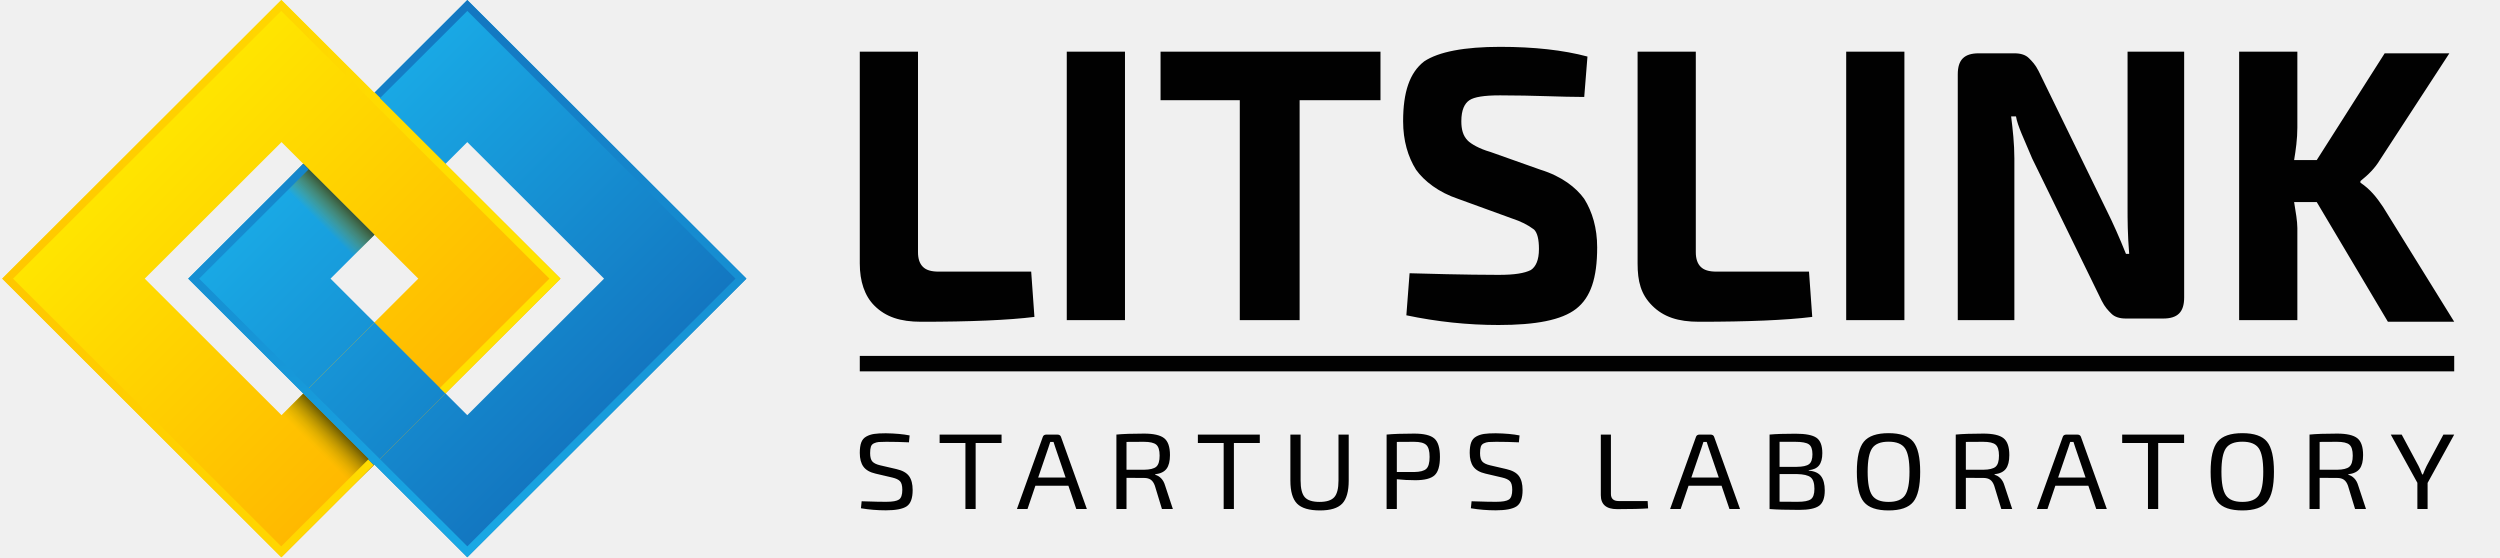
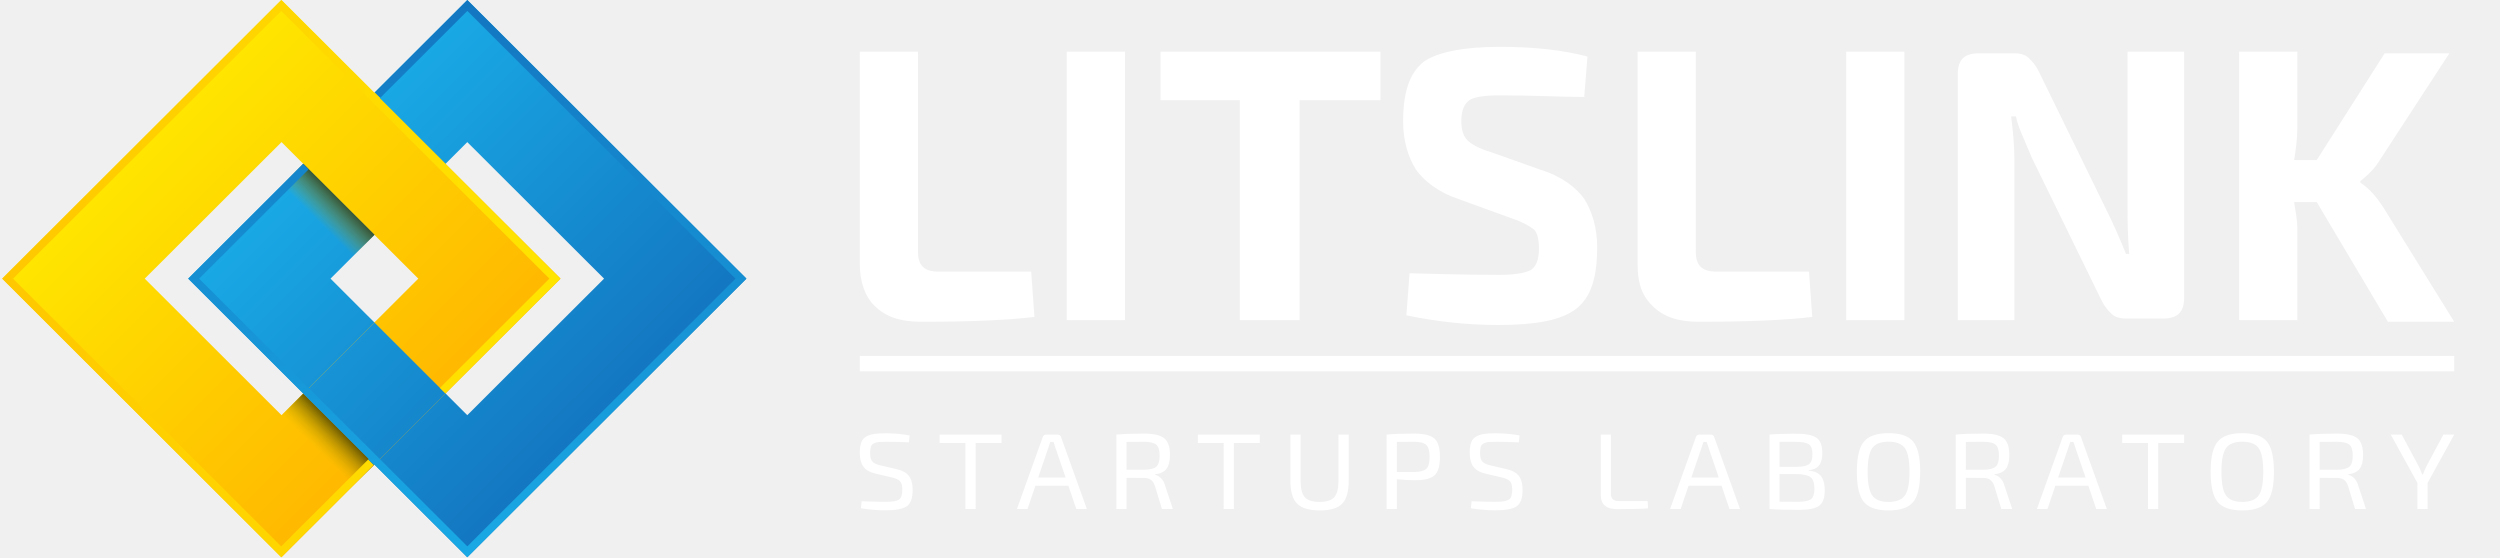
- <svg xmlns="http://www.w3.org/2000/svg" version="1.1" width="323" height="72" viewBox="0 0 323 72">
+ <svg xmlns="http://www.w3.org/2000/svg" width="323" height="72" viewBox="0 0 323 72" fill="none">
+   <path fill-rule="evenodd" clip-rule="evenodd" d="M60.373 18.359L42.701 36L60.373 53.641L78.044 36L60.373 18.359ZM24.316 36L60.373 71.994L96.429 36L60.373 0.006L24.316 36Z" fill="url(#paint0_linear_14_592)" />
+   <path fill-rule="evenodd" clip-rule="evenodd" d="M36.373 18.359L18.701 36L36.373 53.641L54.044 36L36.373 18.359ZM0.316 36L36.373 71.994L72.429 36L36.373 0.006L0.316 36Z" fill="url(#paint1_linear_14_592)" />
+   <path fill-rule="evenodd" clip-rule="evenodd" d="M39.18 50.844L48.373 60.02L57.565 50.844L48.373 41.667L39.18 50.844Z" fill="url(#paint2_linear_14_592)" />
+   <path d="M36.352 53.667L39.18 50.844L48.372 60.02L45.544 62.844L36.352 53.667Z" fill="url(#paint3_linear_14_592)" />
+   <path d="M36.373 23.983L39.201 21.159L48.393 30.336L45.565 33.159L36.373 23.983Z" fill="url(#paint4_linear_14_592)" />
+   <path fill-rule="evenodd" clip-rule="evenodd" d="M0.27 36L36.332 0L48.353 12L48.423 11.93L48.779 12.281L49.134 12.632L49.06 12.706L72.394 36L57.545 50.824L56.838 50.118L70.98 36L36.332 1.412L1.684 36L36.332 70.588L47.578 59.362L48.289 60.064L36.332 72L0.27 36Z" fill="url(#paint5_linear_14_592)" />
+   <path fill-rule="evenodd" clip-rule="evenodd" d="M96.441 36L60.379 72L48.358 60L48.287 60.07L47.932 59.719L47.576 59.368L47.65 59.294L24.316 36L39.165 21.177L39.872 21.882L25.73 36L60.379 70.588L95.027 36L60.379 1.412L49.133 12.638L48.422 11.936L60.379 1.90866e-05L96.441 36Z" fill="url(#paint6_linear_14_592)" />
+   <path d="M118.605 6.679V32.587C118.605 33.423 118.814 34.05 119.232 34.468C119.65 34.886 120.277 35.095 121.321 35.095H133.23L133.648 40.945C130.305 41.363 125.291 41.572 119.023 41.572C116.307 41.572 114.427 40.945 112.964 39.482C111.711 38.229 111.084 36.348 111.084 34.05V6.679H118.605V6.679ZM145.348 41.363H137.826V6.679H145.348V41.363ZM178.149 12.947H167.911V41.363H160.181V12.947H149.944V6.679H178.358V12.947H178.149ZM195.281 28.2L188.386 25.692C185.879 24.857 183.999 23.394 182.954 21.931C181.909 20.26 181.283 18.171 181.283 15.663C181.283 11.902 182.118 9.395 183.999 7.932C185.879 6.679 189.222 6.052 193.818 6.052C198.206 6.052 201.966 6.47 205.1 7.306L204.682 12.529C201.757 12.529 198.206 12.32 193.818 12.32C191.729 12.32 190.475 12.529 189.849 12.947C189.222 13.365 188.804 14.201 188.804 15.663C188.804 16.708 189.013 17.544 189.64 18.171C190.057 18.588 191.102 19.215 192.565 19.633L199.041 21.931C201.757 22.767 203.638 24.23 204.682 25.692C205.727 27.364 206.354 29.453 206.354 31.96C206.354 35.93 205.518 38.438 203.638 39.9C201.757 41.363 198.414 41.99 193.609 41.99C189.64 41.99 185.67 41.572 181.701 40.736L182.118 35.303C189.222 35.513 192.982 35.513 193.609 35.513C195.698 35.513 196.952 35.303 197.788 34.886C198.414 34.468 198.832 33.632 198.832 32.169C198.832 30.916 198.623 30.08 198.206 29.662C197.37 29.035 196.534 28.617 195.281 28.2V28.2ZM219.098 6.679V32.587C219.098 33.423 219.307 34.05 219.725 34.468C220.143 34.886 220.769 35.095 221.814 35.095H233.723L234.141 40.945C230.798 41.363 225.784 41.572 219.516 41.572C216.8 41.572 214.92 40.945 213.457 39.482C211.995 38.02 211.577 36.348 211.577 34.05V6.679H219.098V6.679ZM246.049 41.363H238.528V6.679H246.049V41.363ZM282.193 6.679V38.438C282.193 40.318 281.358 41.154 279.477 41.154H274.672C273.836 41.154 273.209 40.945 272.792 40.527C272.374 40.109 271.956 39.691 271.538 38.855L262.554 20.469C261.51 17.962 260.674 16.29 260.465 15.036H259.838C260.047 16.708 260.256 18.588 260.256 20.469V41.363H252.944V9.604C252.944 7.724 253.779 6.888 255.66 6.888H260.256C261.092 6.888 261.719 7.097 262.136 7.515C262.554 7.932 262.972 8.35 263.39 9.186L272.165 27.155C273.001 28.826 273.836 30.707 274.672 32.796H275.09C274.881 30.289 274.881 28.2 274.881 26.946V6.679H282.193V6.679ZM299.325 26.11H296.4C296.609 27.364 296.818 28.617 296.818 29.453V41.363H289.297V6.679H296.818V16.499C296.818 17.962 296.609 19.424 296.4 20.678H299.325L308.1 6.888H316.457L307.473 20.678C306.846 21.723 306.011 22.558 304.966 23.394V23.603C306.22 24.439 307.055 25.483 307.891 26.737L317.084 41.572H308.518L299.325 26.11V26.11Z" fill="white" />
+   <path d="M111.084 45.983H317.084V47.979H111.084V45.983Z" fill="white" />
+   <path d="M115.273 61.696L113.126 61.194C112.395 61.026 111.872 60.727 111.557 60.294C111.242 59.862 111.084 59.27 111.084 58.517C111.084 57.959 111.147 57.511 111.272 57.171C111.397 56.832 111.612 56.577 111.917 56.404C112.222 56.233 112.563 56.119 112.938 56.063C113.313 56.007 113.816 55.979 114.447 55.979C115.668 55.998 116.694 56.091 117.524 56.258L117.434 57.15C116.464 57.104 115.488 57.081 114.507 57.081C114.067 57.081 113.741 57.09 113.531 57.109C113.321 57.127 113.116 57.183 112.916 57.276C112.715 57.369 112.583 57.515 112.518 57.715C112.453 57.915 112.42 58.191 112.42 58.545C112.42 59.056 112.518 59.418 112.713 59.632C112.908 59.846 113.246 60.009 113.726 60.12L115.828 60.608C116.599 60.785 117.139 61.087 117.449 61.514C117.76 61.942 117.915 62.541 117.915 63.313C117.915 64.373 117.657 65.074 117.142 65.418C116.626 65.762 115.728 65.934 114.447 65.934C113.356 65.934 112.285 65.846 111.234 65.669L111.324 64.763C113.006 64.819 114.062 64.842 114.492 64.833C115.313 64.833 115.866 64.735 116.151 64.54C116.436 64.345 116.579 63.926 116.579 63.285C116.579 62.755 116.481 62.386 116.286 62.177C116.091 61.968 115.753 61.807 115.273 61.696ZM129.402 57.234H126.054V65.767H124.733V57.234H121.4V56.147H129.402V57.234ZM138.036 62.755H133.773L132.752 65.767H131.386L134.718 56.481C134.779 56.258 134.944 56.147 135.214 56.147H136.595C136.865 56.147 137.03 56.258 137.091 56.481L140.423 65.767H139.057L138.036 62.755ZM137.676 61.696L136.37 57.875C136.28 57.634 136.195 57.373 136.115 57.095H135.694L135.439 57.875L134.133 61.696H137.676ZM151.535 65.767H150.124L149.208 62.755C149.078 62.393 148.903 62.135 148.683 61.981C148.462 61.828 148.177 61.751 147.827 61.751C147.477 61.751 147.049 61.749 146.543 61.744C146.038 61.74 145.705 61.737 145.545 61.737V65.767H144.239V56.147C145.079 56.063 146.27 56.021 147.812 56.021C149.043 56.021 149.909 56.219 150.409 56.614C150.909 57.009 151.16 57.736 151.16 58.796C151.16 59.586 151.012 60.176 150.717 60.566C150.422 60.957 149.934 61.194 149.253 61.277V61.347C149.533 61.412 149.788 61.563 150.019 61.8C150.249 62.037 150.419 62.346 150.529 62.727L151.535 65.767ZM145.545 60.692H147.782C148.562 60.682 149.098 60.552 149.388 60.301C149.678 60.05 149.824 59.572 149.824 58.865C149.824 58.168 149.678 57.697 149.388 57.45C149.098 57.204 148.562 57.081 147.782 57.081C146.681 57.081 145.935 57.085 145.545 57.095V60.692ZM162.767 57.234H159.419V65.767H158.098V57.234H154.765V56.147H162.767V57.234ZM174.254 56.147V62.086C174.254 63.489 173.973 64.484 173.413 65.07C172.852 65.655 171.897 65.948 170.546 65.948C169.144 65.948 168.156 65.655 167.581 65.07C167.005 64.484 166.717 63.489 166.717 62.086V56.147H168.038V62.086C168.038 63.118 168.219 63.836 168.579 64.24C168.939 64.644 169.575 64.847 170.485 64.847C171.386 64.847 172.019 64.644 172.385 64.24C172.75 63.836 172.933 63.118 172.933 62.086V56.147H174.254ZM179.15 65.767V56.147C179.991 56.063 181.177 56.021 182.708 56.021C183.969 56.021 184.84 56.233 185.32 56.656C185.801 57.078 186.041 57.871 186.041 59.033C186.041 60.194 185.808 60.987 185.343 61.41C184.877 61.833 184.049 62.044 182.858 62.044C182.038 62.044 181.242 62.002 180.471 61.919V65.767H179.15ZM180.471 60.985H182.693C183.464 60.975 183.992 60.838 184.277 60.573C184.562 60.308 184.705 59.795 184.705 59.033C184.705 58.27 184.56 57.755 184.269 57.485C183.979 57.215 183.454 57.081 182.693 57.081C181.602 57.081 180.861 57.085 180.471 57.095V60.985ZM194.075 61.696L191.928 61.194C191.197 61.026 190.675 60.727 190.359 60.294C190.044 59.862 189.886 59.27 189.886 58.517C189.886 57.959 189.949 57.511 190.074 57.171C190.199 56.832 190.414 56.577 190.72 56.404C191.025 56.233 191.365 56.119 191.74 56.063C192.116 56.007 192.619 55.979 193.249 55.979C194.47 55.998 195.496 56.091 196.327 56.258L196.237 57.15C195.266 57.104 194.29 57.081 193.309 57.081C192.869 57.081 192.544 57.09 192.333 57.109C192.123 57.127 191.918 57.183 191.718 57.276C191.518 57.369 191.385 57.515 191.32 57.715C191.255 57.915 191.222 58.191 191.222 58.545C191.222 59.056 191.32 59.418 191.515 59.632C191.71 59.846 192.048 60.009 192.529 60.12L194.63 60.608C195.401 60.785 195.942 61.087 196.252 61.514C196.562 61.942 196.717 62.541 196.717 63.313C196.717 64.373 196.459 65.074 195.944 65.418C195.429 65.762 194.53 65.934 193.249 65.934C192.158 65.934 191.087 65.846 190.036 65.669L190.127 64.763C191.808 64.819 192.864 64.842 193.294 64.833C194.115 64.833 194.668 64.735 194.953 64.54C195.238 64.345 195.381 63.926 195.381 63.285C195.381 62.755 195.283 62.386 195.088 62.177C194.893 61.968 194.555 61.807 194.075 61.696ZM208.131 56.147V63.815C208.131 64.428 208.467 64.735 209.137 64.735H212.875L212.935 65.683C212.065 65.748 210.728 65.781 208.927 65.781C207.526 65.781 206.825 65.177 206.825 63.968V56.147H208.131ZM222.426 62.755H218.162L217.141 65.767H215.775L219.108 56.481C219.168 56.258 219.333 56.147 219.603 56.147H220.984C221.255 56.147 221.42 56.258 221.48 56.481L224.813 65.767H223.446L222.426 62.755ZM222.065 61.696L220.759 57.875C220.669 57.634 220.584 57.373 220.504 57.095H220.084L219.828 57.875L218.522 61.696H222.065ZM233.687 60.748V60.803C234.438 60.868 234.971 61.112 235.286 61.535C235.602 61.958 235.759 62.569 235.759 63.369C235.759 64.335 235.514 64.995 235.024 65.349C234.533 65.702 233.677 65.878 232.456 65.878C230.795 65.878 229.519 65.841 228.628 65.767V56.147C229.419 56.072 230.54 56.035 231.991 56.035C233.282 56.035 234.18 56.209 234.686 56.558C235.191 56.906 235.444 57.569 235.444 58.545C235.444 59.242 235.304 59.769 235.024 60.127C234.743 60.485 234.298 60.692 233.687 60.748ZM229.919 60.315H232.141C232.912 60.306 233.442 60.19 233.732 59.967C234.023 59.744 234.168 59.316 234.168 58.684C234.168 58.043 234.01 57.615 233.695 57.401C233.38 57.188 232.792 57.081 231.931 57.081H229.919V60.315ZM229.919 61.249V64.819C230.33 64.828 231.105 64.833 232.246 64.833C233.087 64.833 233.66 64.721 233.965 64.498C234.27 64.275 234.423 63.829 234.423 63.16C234.423 62.425 234.26 61.928 233.935 61.668C233.61 61.407 233.017 61.268 232.156 61.249H229.919ZM244.003 55.965C245.525 55.965 246.586 56.33 247.186 57.06C247.787 57.789 248.087 59.088 248.087 60.957C248.087 62.825 247.787 64.124 247.186 64.853C246.586 65.583 245.525 65.948 244.003 65.948C242.482 65.948 241.419 65.583 240.813 64.853C240.208 64.124 239.905 62.825 239.905 60.957C239.905 59.088 240.208 57.789 240.813 57.06C241.419 56.33 242.482 55.965 244.003 55.965ZM244.003 57.067C242.982 57.067 242.277 57.348 241.887 57.91C241.496 58.473 241.301 59.488 241.301 60.957C241.301 62.425 241.496 63.441 241.887 64.003C242.277 64.565 242.982 64.847 244.003 64.847C245.024 64.847 245.73 64.565 246.12 64.003C246.51 63.441 246.706 62.425 246.706 60.957C246.706 59.488 246.51 58.473 246.12 57.91C245.73 57.348 245.024 57.067 244.003 57.067ZM259.979 65.767H258.568L257.652 62.755C257.522 62.393 257.347 62.135 257.127 61.981C256.907 61.828 256.621 61.751 256.271 61.751C255.921 61.751 255.493 61.749 254.987 61.744C254.482 61.74 254.149 61.737 253.989 61.737V65.767H252.683V56.147C253.524 56.063 254.715 56.021 256.256 56.021C257.487 56.021 258.353 56.219 258.853 56.614C259.354 57.009 259.604 57.736 259.604 58.796C259.604 59.586 259.456 60.176 259.161 60.566C258.866 60.957 258.378 61.194 257.697 61.277V61.347C257.977 61.412 258.233 61.563 258.463 61.8C258.693 62.037 258.863 62.346 258.973 62.727L259.979 65.767ZM253.989 60.692H256.226C257.007 60.682 257.542 60.552 257.832 60.301C258.123 60.05 258.268 59.572 258.268 58.865C258.268 58.168 258.123 57.697 257.832 57.45C257.542 57.204 257.007 57.081 256.226 57.081C255.125 57.081 254.379 57.085 253.989 57.095V60.692ZM269.815 62.755H265.551L264.53 65.767H263.164L266.497 56.481C266.557 56.258 266.722 56.147 266.992 56.147H268.373C268.644 56.147 268.809 56.258 268.869 56.481L272.202 65.767H270.836L269.815 62.755ZM269.454 61.696L268.148 57.875C268.058 57.634 267.973 57.373 267.893 57.095H267.473L267.217 57.875L265.911 61.696H269.454ZM282.187 57.234H278.84V65.767H277.518V57.234H274.186V56.147H282.187V57.234ZM289.711 55.965C291.232 55.965 292.293 56.33 292.894 57.06C293.494 57.789 293.794 59.088 293.794 60.957C293.794 62.825 293.494 64.124 292.894 64.853C292.293 65.583 291.232 65.948 289.711 65.948C288.19 65.948 287.126 65.583 286.521 64.853C285.915 64.124 285.612 62.825 285.612 60.957C285.612 59.088 285.915 57.789 286.521 57.06C287.126 56.33 288.19 55.965 289.711 55.965ZM289.711 57.067C288.69 57.067 287.985 57.348 287.594 57.91C287.204 58.473 287.009 59.488 287.009 60.957C287.009 62.425 287.204 63.441 287.594 64.003C287.985 64.565 288.69 64.847 289.711 64.847C290.732 64.847 291.437 64.565 291.828 64.003C292.218 63.441 292.413 62.425 292.413 60.957C292.413 59.488 292.218 58.473 291.828 57.91C291.437 57.348 290.732 57.067 289.711 57.067ZM305.687 65.767H304.276L303.36 62.755C303.23 62.393 303.055 62.135 302.834 61.981C302.614 61.828 302.329 61.751 301.979 61.751C301.628 61.751 301.2 61.749 300.695 61.744C300.19 61.74 299.857 61.737 299.697 61.737V65.767H298.391V56.147C299.231 56.063 300.422 56.021 301.964 56.021C303.195 56.021 304.06 56.219 304.561 56.614C305.061 57.009 305.311 57.736 305.311 58.796C305.311 59.586 305.164 60.176 304.869 60.566C304.573 60.957 304.085 61.194 303.405 61.277V61.347C303.685 61.412 303.94 61.563 304.17 61.8C304.401 62.037 304.571 62.346 304.681 62.727L305.687 65.767ZM299.697 60.692H301.934C302.714 60.682 303.25 60.552 303.54 60.301C303.83 60.05 303.975 59.572 303.975 58.865C303.975 58.168 303.83 57.697 303.54 57.45C303.25 57.204 302.714 57.081 301.934 57.081C300.833 57.081 300.087 57.085 299.697 57.095V60.692ZM313.646 62.393V65.767H312.325V62.379L308.887 56.147H310.298L312.475 60.204C312.595 60.427 312.75 60.789 312.94 61.291H313.045C313.205 60.882 313.36 60.525 313.511 60.218L315.688 56.147H317.084L313.646 62.393Z" fill="white" />
  <defs>
- </defs>
-   <g transform="matrix(1 0 0 1 60.3726 36)">
-     <linearGradient id="SVGID_119" gradientUnits="userSpaceOnUse" gradientTransform="matrix(1 0 0 1 0 0)" x1="46.851" y1="13.504" x2="82.845" y2="49.56">
-       <stop offset="0%" style="stop-color:rgb(25,169,229);stop-opacity: 1" />
-       <stop offset="100%" style="stop-color:rgb(19,118,192);stop-opacity: 1" />
+     <linearGradient id="paint0_linear_14_592" x1="46.851" y1="13.504" x2="82.845" y2="49.56" gradientUnits="userSpaceOnUse">
+       <stop stop-color="#19A9E5" />
+       <stop offset="1" stop-color="#1376C0" />
    </linearGradient>
-     <path transform=" translate(-60.3726, -36)" style="fill: url(#SVGID_119); fill-rule: evenodd" stroke-linecap="round" d="M 60.373 18.359 L 42.701 36 L 60.373 53.641 L 78.044 36 L 60.373 18.359 Z M 24.316 36 L 60.373 71.994 L 96.429 36 L 60.373 0.006 L 24.316 36 Z" />
-   </g>
-   <g transform="matrix(1 0 0 1 36.3726 36)">
-     <linearGradient id="SVGID_120" gradientUnits="userSpaceOnUse" gradientTransform="matrix(1 0 0 1 0 0)" x1="22.851" y1="13.504" x2="58.845" y2="49.56">
-       <stop offset="0%" style="stop-color:rgb(255,230,0);stop-opacity: 1" />
-       <stop offset="100%" style="stop-color:rgb(255,184,0);stop-opacity: 1" />
+     <linearGradient id="paint1_linear_14_592" x1="22.851" y1="13.504" x2="58.845" y2="49.56" gradientUnits="userSpaceOnUse">
+       <stop stop-color="#FFE600" />
+       <stop offset="1" stop-color="#FFB800" />
    </linearGradient>
-     <path transform=" translate(-36.3725, -36)" style="fill: url(#SVGID_120); fill-rule: evenodd" stroke-linecap="round" d="M 36.373 18.359 L 18.701 36 L 36.373 53.641 L 54.044 36 L 36.373 18.359 Z M 0.316 36 L 36.373 71.994 L 72.429 36 L 36.373 0.006 L 0.316 36 Z" />
-   </g>
-   <g transform="matrix(1 0 0 1 48.3726 50.8439)">
-     <linearGradient id="SVGID_121" gradientUnits="userSpaceOnUse" gradientTransform="matrix(1 0 0 1 0 0)" x1="43.056" y1="44.9" x2="54.017" y2="55.56">
-       <stop offset="0%" style="stop-color:rgb(23,149,215);stop-opacity: 1" />
-       <stop offset="100%" style="stop-color:rgb(21,134,203);stop-opacity: 1" />
+     <linearGradient id="paint2_linear_14_592" x1="43.056" y1="44.9" x2="54.017" y2="55.56" gradientUnits="userSpaceOnUse">
+       <stop stop-color="#1795D7" />
+       <stop offset="1" stop-color="#1586CB" />
    </linearGradient>
-     <path transform=" translate(-48.3726, -50.8439)" style="fill: url(#SVGID_121); fill-rule: evenodd" stroke-linecap="round" d="M 39.18 50.844 L 48.373 60.02 L 57.565 50.844 L 48.373 41.667 L 39.18 50.844 Z" />
-   </g>
-   <g transform="matrix(1 0 0 1 42.362 56.8438)">
-     <linearGradient id="SVGID_122" gradientUnits="userSpaceOnUse" gradientTransform="matrix(1 0 0 1 0 0)" x1="42.199" y1="59.38" x2="45.785" y2="55.787">
-       <stop offset="0%" style="stop-color:rgb(191,172,0);stop-opacity: 0" />
-       <stop offset="100%" style="stop-color:rgb(26,27,3);stop-opacity: 1" />
+     <linearGradient id="paint3_linear_14_592" x1="42.199" y1="59.38" x2="45.785" y2="55.787" gradientUnits="userSpaceOnUse">
+       <stop stop-color="#BFAC00" stop-opacity="0" />
+       <stop offset="1" stop-color="#1A1B03" />
    </linearGradient>
-     <path transform=" translate(-42.362, -56.8438)" style="fill: url(#SVGID_122)" stroke-linecap="round" d="M 36.352 53.667 L 39.18 50.844 L 48.372 60.02 L 45.544 62.844 L 36.352 53.667 Z" />
-   </g>
-   <g transform="matrix(1 0 0 1 42.383 27.1594)">
-     <linearGradient id="SVGID_123" gradientUnits="userSpaceOnUse" gradientTransform="matrix(1 0 0 1 0 0)" x1="42.22" y1="29.695" x2="45.806" y2="26.102">
-       <stop offset="0%" style="stop-color:rgb(191,172,0);stop-opacity: 0" />
-       <stop offset="100%" style="stop-color:rgb(26,27,3);stop-opacity: 1" />
+     <linearGradient id="paint4_linear_14_592" x1="42.22" y1="29.695" x2="45.806" y2="26.102" gradientUnits="userSpaceOnUse">
+       <stop stop-color="#BFAC00" stop-opacity="0" />
+       <stop offset="1" stop-color="#1A1B03" />
    </linearGradient>
-     <path transform=" translate(-42.383, -27.1594)" style="fill: url(#SVGID_123)" stroke-linecap="round" d="M 36.373 23.983 L 39.201 21.159 L 48.393 30.336 L 45.565 33.159 L 36.373 23.983 Z" />
-   </g>
-   <g transform="matrix(1 0 0 1 36.3319 36)">
-     <linearGradient id="SVGID_124" gradientUnits="userSpaceOnUse" gradientTransform="matrix(1 0 0 1 0 0)" x1="0.27" y1="36" x2="72.394" y2="36">
-       <stop offset="0%" style="stop-color:rgb(255,199,0);stop-opacity: 1" />
-       <stop offset="100%" style="stop-color:rgb(255,229,0);stop-opacity: 1" />
+     <linearGradient id="paint5_linear_14_592" x1="0.27" y1="36" x2="72.394" y2="36" gradientUnits="userSpaceOnUse">
+       <stop stop-color="#FFC700" />
+       <stop offset="1" stop-color="#FFE500" />
    </linearGradient>
-     <path transform=" translate(-36.332, -36)" style="fill: url(#SVGID_124); fill-rule: evenodd" stroke-linecap="round" d="M 0.27 36 L 36.332 0 L 48.353 12 L 48.423 11.93 L 48.779 12.281 L 49.134 12.632 L 49.06 12.706 L 72.394 36 L 57.545 50.824 L 56.838 50.118 L 70.98 36 L 36.332 1.412 L 1.684 36 L 36.332 70.588 L 47.578 59.362 L 48.289 60.064 L 36.332 72 L 0.27 36 Z" />
-   </g>
-   <g transform="matrix(1 0 0 1 60.3785 36)">
-     <linearGradient id="SVGID_125" gradientUnits="userSpaceOnUse" gradientTransform="matrix(1 0 0 1 0 0)" x1="51.363" y1="72" x2="51.363" y2="-0">
-       <stop offset="0%" style="stop-color:rgb(25,169,229);stop-opacity: 1" />
-       <stop offset="100%" style="stop-color:rgb(19,118,192);stop-opacity: 1" />
+     <linearGradient id="paint6_linear_14_592" x1="51.363" y1="72" x2="51.363" y2="-3.57276e-05" gradientUnits="userSpaceOnUse">
+       <stop stop-color="#19A9E5" />
+       <stop offset="1" stop-color="#1376C0" />
    </linearGradient>
-     <path transform=" translate(-60.3785, -36)" style="fill: url(#SVGID_125); fill-rule: evenodd" stroke-linecap="round" d="M 96.441 36 L 60.379 72 L 48.358 60 L 48.287 60.07 L 47.932 59.719 L 47.576 59.368 L 47.65 59.294 L 24.316 36 L 39.165 21.177 L 39.872 21.882 L 25.73 36 L 60.379 70.588 L 95.027 36 L 60.379 1.412 L 49.133 12.638 L 48.422 11.936 L 60.379 0 L 96.441 36 Z" />
-   </g>
-   <path transform="translate(0,0)" style="fill: rgb(1,1,1)" stroke-linecap="round" d="M 118.605 6.679 L 118.605 32.587 C 118.605 33.423 118.814 34.05 119.232 34.468 C 119.65 34.886 120.277 35.095 121.321 35.095 L 133.23 35.095 L 133.648 40.945 C 130.305 41.363 125.291 41.572 119.023 41.572 C 116.307 41.572 114.427 40.945 112.964 39.482 C 111.711 38.229 111.084 36.348 111.084 34.05 L 111.084 6.679 L 118.605 6.679 L 118.605 6.679 Z M 145.348 41.363 L 137.826 41.363 L 137.826 6.679 L 145.348 6.679 L 145.348 41.363 Z M 178.149 12.947 L 167.911 12.947 L 167.911 41.363 L 160.181 41.363 L 160.181 12.947 L 149.944 12.947 L 149.944 6.679 L 178.358 6.679 L 178.358 12.947 L 178.149 12.947 Z M 195.281 28.2 L 188.386 25.692 C 185.879 24.857 183.999 23.394 182.954 21.931 C 181.909 20.26 181.283 18.171 181.283 15.663 C 181.283 11.902 182.118 9.395 183.999 7.933 C 185.879 6.679 189.222 6.052 193.818 6.052 C 198.206 6.052 201.966 6.47 205.1 7.306 L 204.682 12.529 C 201.757 12.529 198.206 12.32 193.818 12.32 C 191.729 12.32 190.475 12.529 189.849 12.947 C 189.222 13.365 188.804 14.201 188.804 15.663 C 188.804 16.708 189.013 17.544 189.64 18.171 C 190.057 18.588 191.102 19.215 192.565 19.633 L 199.041 21.931 C 201.757 22.767 203.638 24.23 204.682 25.692 C 205.727 27.364 206.354 29.453 206.354 31.96 C 206.354 35.93 205.518 38.438 203.638 39.9 C 201.757 41.363 198.414 41.99 193.609 41.99 C 189.64 41.99 185.67 41.572 181.701 40.736 L 182.118 35.303 C 189.222 35.513 192.982 35.513 193.609 35.513 C 195.698 35.513 196.952 35.303 197.788 34.886 C 198.414 34.468 198.832 33.632 198.832 32.169 C 198.832 30.916 198.623 30.08 198.206 29.662 C 197.37 29.035 196.534 28.617 195.281 28.2 L 195.281 28.2 Z M 219.098 6.679 L 219.098 32.587 C 219.098 33.423 219.307 34.05 219.725 34.468 C 220.143 34.886 220.769 35.095 221.814 35.095 L 233.723 35.095 L 234.141 40.945 C 230.798 41.363 225.784 41.572 219.516 41.572 C 216.8 41.572 214.92 40.945 213.457 39.482 C 211.995 38.02 211.577 36.348 211.577 34.05 L 211.577 6.679 L 219.098 6.679 L 219.098 6.679 Z M 246.049 41.363 L 238.528 41.363 L 238.528 6.679 L 246.049 6.679 L 246.049 41.363 Z M 282.193 6.679 L 282.193 38.438 C 282.193 40.318 281.358 41.154 279.477 41.154 L 274.672 41.154 C 273.836 41.154 273.209 40.945 272.792 40.527 C 272.374 40.109 271.956 39.691 271.538 38.855 L 262.554 20.469 C 261.51 17.962 260.674 16.29 260.465 15.036 L 259.838 15.036 C 260.047 16.708 260.256 18.588 260.256 20.469 L 260.256 41.363 L 252.944 41.363 L 252.944 9.604 C 252.944 7.723 253.779 6.888 255.66 6.888 L 260.256 6.888 C 261.092 6.888 261.719 7.097 262.136 7.515 C 262.554 7.933 262.972 8.35 263.39 9.186 L 272.165 27.155 C 273.001 28.826 273.836 30.707 274.672 32.796 L 275.09 32.796 C 274.881 30.289 274.881 28.2 274.881 26.946 L 274.881 6.679 L 282.193 6.679 L 282.193 6.679 Z M 299.325 26.11 L 296.4 26.11 C 296.609 27.364 296.818 28.617 296.818 29.453 L 296.818 41.363 L 289.297 41.363 L 289.297 6.679 L 296.818 6.679 L 296.818 16.499 C 296.818 17.962 296.609 19.424 296.4 20.678 L 299.325 20.678 L 308.1 6.888 L 316.457 6.888 L 307.473 20.678 C 306.846 21.723 306.011 22.558 304.966 23.394 L 304.966 23.603 C 306.22 24.439 307.055 25.483 307.891 26.737 L 317.084 41.572 L 308.518 41.572 L 299.325 26.11 L 299.325 26.11 Z" />
-   <path transform="translate(0,0)" style="fill: rgb(1,1,1)" stroke-linecap="round" d="M 111.084 45.983 L 317.084 45.983 L 317.084 47.979 L 111.084 47.979 L 111.084 45.983 Z" />
-   <path transform="translate(0,0)" style="fill: rgb(1,1,1)" stroke-linecap="round" d="M 115.273 61.696 L 113.126 61.194 C 112.395 61.026 111.872 60.727 111.557 60.294 C 111.242 59.862 111.084 59.27 111.084 58.517 C 111.084 57.959 111.147 57.511 111.272 57.171 C 111.397 56.832 111.612 56.577 111.917 56.404 C 112.222 56.233 112.563 56.119 112.938 56.063 C 113.313 56.007 113.816 55.979 114.447 55.979 C 115.668 55.998 116.694 56.091 117.524 56.258 L 117.434 57.15 C 116.464 57.104 115.488 57.081 114.507 57.081 C 114.067 57.081 113.741 57.09 113.531 57.109 C 113.321 57.127 113.116 57.183 112.916 57.276 C 112.715 57.369 112.583 57.515 112.518 57.715 C 112.453 57.915 112.42 58.191 112.42 58.545 C 112.42 59.056 112.518 59.418 112.713 59.632 C 112.908 59.846 113.246 60.009 113.726 60.12 L 115.828 60.608 C 116.599 60.785 117.139 61.087 117.449 61.514 C 117.76 61.942 117.915 62.541 117.915 63.313 C 117.915 64.373 117.657 65.074 117.142 65.418 C 116.626 65.762 115.728 65.934 114.447 65.934 C 113.356 65.934 112.285 65.846 111.234 65.669 L 111.324 64.763 C 113.006 64.819 114.062 64.842 114.492 64.833 C 115.313 64.833 115.866 64.735 116.151 64.54 C 116.436 64.345 116.579 63.926 116.579 63.285 C 116.579 62.755 116.481 62.386 116.286 62.177 C 116.091 61.968 115.753 61.807 115.273 61.696 Z M 129.402 57.234 L 126.054 57.234 L 126.054 65.767 L 124.733 65.767 L 124.733 57.234 L 121.4 57.234 L 121.4 56.147 L 129.402 56.147 L 129.402 57.234 Z M 138.036 62.755 L 133.773 62.755 L 132.752 65.767 L 131.386 65.767 L 134.718 56.481 C 134.779 56.258 134.944 56.147 135.214 56.147 L 136.595 56.147 C 136.865 56.147 137.03 56.258 137.091 56.481 L 140.423 65.767 L 139.057 65.767 L 138.036 62.755 Z M 137.676 61.696 L 136.37 57.875 C 136.28 57.634 136.195 57.373 136.115 57.095 L 135.694 57.095 L 135.439 57.875 L 134.133 61.696 L 137.676 61.696 Z M 151.535 65.767 L 150.124 65.767 L 149.208 62.755 C 149.078 62.393 148.903 62.135 148.683 61.981 C 148.462 61.828 148.177 61.751 147.827 61.751 C 147.477 61.751 147.049 61.749 146.543 61.744 C 146.038 61.74 145.705 61.737 145.545 61.737 L 145.545 65.767 L 144.239 65.767 L 144.239 56.147 C 145.079 56.063 146.27 56.021 147.812 56.021 C 149.043 56.021 149.909 56.219 150.409 56.614 C 150.909 57.009 151.16 57.736 151.16 58.796 C 151.16 59.586 151.012 60.176 150.717 60.566 C 150.422 60.957 149.934 61.194 149.253 61.277 L 149.253 61.347 C 149.533 61.412 149.788 61.563 150.019 61.8 C 150.249 62.037 150.419 62.346 150.529 62.727 L 151.535 65.767 Z M 145.545 60.692 L 147.782 60.692 C 148.562 60.682 149.098 60.552 149.388 60.301 C 149.678 60.05 149.824 59.572 149.824 58.865 C 149.824 58.168 149.678 57.697 149.388 57.45 C 149.098 57.204 148.562 57.081 147.782 57.081 C 146.681 57.081 145.935 57.085 145.545 57.095 L 145.545 60.692 Z M 162.767 57.234 L 159.419 57.234 L 159.419 65.767 L 158.098 65.767 L 158.098 57.234 L 154.765 57.234 L 154.765 56.147 L 162.767 56.147 L 162.767 57.234 Z M 174.254 56.147 L 174.254 62.086 C 174.254 63.489 173.973 64.484 173.413 65.07 C 172.852 65.655 171.897 65.948 170.546 65.948 C 169.144 65.948 168.156 65.655 167.581 65.07 C 167.005 64.484 166.717 63.489 166.717 62.086 L 166.717 56.147 L 168.038 56.147 L 168.038 62.086 C 168.038 63.118 168.219 63.836 168.579 64.24 C 168.939 64.644 169.575 64.847 170.485 64.847 C 171.386 64.847 172.019 64.644 172.385 64.24 C 172.75 63.836 172.933 63.118 172.933 62.086 L 172.933 56.147 L 174.254 56.147 Z M 179.15 65.767 L 179.15 56.147 C 179.991 56.063 181.177 56.021 182.708 56.021 C 183.969 56.021 184.84 56.233 185.32 56.656 C 185.801 57.078 186.041 57.871 186.041 59.033 C 186.041 60.194 185.808 60.987 185.343 61.41 C 184.877 61.833 184.049 62.044 182.858 62.044 C 182.038 62.044 181.242 62.002 180.471 61.919 L 180.471 65.767 L 179.15 65.767 Z M 180.471 60.985 L 182.693 60.985 C 183.464 60.975 183.992 60.838 184.277 60.573 C 184.562 60.308 184.705 59.795 184.705 59.033 C 184.705 58.27 184.56 57.755 184.269 57.485 C 183.979 57.215 183.454 57.081 182.693 57.081 C 181.602 57.081 180.861 57.085 180.471 57.095 L 180.471 60.985 Z M 194.075 61.696 L 191.928 61.194 C 191.197 61.026 190.675 60.727 190.359 60.294 C 190.044 59.862 189.886 59.27 189.886 58.517 C 189.886 57.959 189.949 57.511 190.074 57.171 C 190.199 56.832 190.414 56.577 190.72 56.404 C 191.025 56.233 191.365 56.119 191.74 56.063 C 192.116 56.007 192.619 55.979 193.249 55.979 C 194.47 55.998 195.496 56.091 196.327 56.258 L 196.237 57.15 C 195.266 57.104 194.29 57.081 193.309 57.081 C 192.869 57.081 192.544 57.09 192.333 57.109 C 192.123 57.127 191.918 57.183 191.718 57.276 C 191.518 57.369 191.385 57.515 191.32 57.715 C 191.255 57.915 191.222 58.191 191.222 58.545 C 191.222 59.056 191.32 59.418 191.515 59.632 C 191.71 59.846 192.048 60.009 192.529 60.12 L 194.63 60.608 C 195.401 60.785 195.942 61.087 196.252 61.514 C 196.562 61.942 196.717 62.541 196.717 63.313 C 196.717 64.373 196.459 65.074 195.944 65.418 C 195.429 65.762 194.53 65.934 193.249 65.934 C 192.158 65.934 191.087 65.846 190.036 65.669 L 190.127 64.763 C 191.808 64.819 192.864 64.842 193.294 64.833 C 194.115 64.833 194.668 64.735 194.953 64.54 C 195.238 64.345 195.381 63.926 195.381 63.285 C 195.381 62.755 195.283 62.386 195.088 62.177 C 194.893 61.968 194.555 61.807 194.075 61.696 Z M 208.131 56.147 L 208.131 63.815 C 208.131 64.428 208.467 64.735 209.137 64.735 L 212.875 64.735 L 212.935 65.683 C 212.065 65.748 210.728 65.781 208.927 65.781 C 207.526 65.781 206.825 65.177 206.825 63.968 L 206.825 56.147 L 208.131 56.147 Z M 222.426 62.755 L 218.162 62.755 L 217.141 65.767 L 215.775 65.767 L 219.108 56.481 C 219.168 56.258 219.333 56.147 219.603 56.147 L 220.984 56.147 C 221.255 56.147 221.42 56.258 221.48 56.481 L 224.813 65.767 L 223.446 65.767 L 222.426 62.755 Z M 222.065 61.696 L 220.759 57.875 C 220.669 57.634 220.584 57.373 220.504 57.095 L 220.084 57.095 L 219.828 57.875 L 218.522 61.696 L 222.065 61.696 Z M 233.687 60.748 L 233.687 60.803 C 234.438 60.868 234.971 61.112 235.286 61.535 C 235.602 61.958 235.759 62.569 235.759 63.369 C 235.759 64.335 235.514 64.995 235.024 65.349 C 234.533 65.702 233.677 65.878 232.456 65.878 C 230.795 65.878 229.519 65.841 228.628 65.767 L 228.628 56.147 C 229.419 56.072 230.54 56.035 231.991 56.035 C 233.282 56.035 234.18 56.209 234.686 56.558 C 235.191 56.906 235.444 57.569 235.444 58.545 C 235.444 59.242 235.304 59.769 235.024 60.127 C 234.743 60.485 234.298 60.692 233.687 60.748 Z M 229.919 60.315 L 232.141 60.315 C 232.912 60.306 233.442 60.19 233.732 59.967 C 234.023 59.744 234.168 59.316 234.168 58.684 C 234.168 58.043 234.01 57.615 233.695 57.401 C 233.38 57.188 232.792 57.081 231.931 57.081 L 229.919 57.081 L 229.919 60.315 Z M 229.919 61.249 L 229.919 64.819 C 230.33 64.828 231.105 64.833 232.246 64.833 C 233.087 64.833 233.66 64.721 233.965 64.498 C 234.27 64.275 234.423 63.829 234.423 63.16 C 234.423 62.425 234.26 61.928 233.935 61.668 C 233.61 61.407 233.017 61.268 232.156 61.249 L 229.919 61.249 Z M 244.003 55.965 C 245.525 55.965 246.586 56.33 247.186 57.06 C 247.787 57.789 248.087 59.088 248.087 60.957 C 248.087 62.825 247.787 64.124 247.186 64.853 C 246.586 65.583 245.525 65.948 244.003 65.948 C 242.482 65.948 241.419 65.583 240.813 64.853 C 240.208 64.124 239.905 62.825 239.905 60.957 C 239.905 59.088 240.208 57.789 240.813 57.06 C 241.419 56.33 242.482 55.965 244.003 55.965 Z M 244.003 57.067 C 242.982 57.067 242.277 57.348 241.887 57.91 C 241.496 58.473 241.301 59.488 241.301 60.957 C 241.301 62.425 241.496 63.441 241.887 64.003 C 242.277 64.565 242.982 64.847 244.003 64.847 C 245.024 64.847 245.73 64.565 246.12 64.003 C 246.51 63.441 246.706 62.425 246.706 60.957 C 246.706 59.488 246.51 58.473 246.12 57.91 C 245.73 57.348 245.024 57.067 244.003 57.067 Z M 259.979 65.767 L 258.568 65.767 L 257.652 62.755 C 257.522 62.393 257.347 62.135 257.127 61.981 C 256.907 61.828 256.621 61.751 256.271 61.751 C 255.921 61.751 255.493 61.749 254.987 61.744 C 254.482 61.74 254.149 61.737 253.989 61.737 L 253.989 65.767 L 252.683 65.767 L 252.683 56.147 C 253.524 56.063 254.715 56.021 256.256 56.021 C 257.487 56.021 258.353 56.219 258.853 56.614 C 259.354 57.009 259.604 57.736 259.604 58.796 C 259.604 59.586 259.456 60.176 259.161 60.566 C 258.866 60.957 258.378 61.194 257.697 61.277 L 257.697 61.347 C 257.977 61.412 258.233 61.563 258.463 61.8 C 258.693 62.037 258.863 62.346 258.973 62.727 L 259.979 65.767 Z M 253.989 60.692 L 256.226 60.692 C 257.007 60.682 257.542 60.552 257.832 60.301 C 258.123 60.05 258.268 59.572 258.268 58.865 C 258.268 58.168 258.123 57.697 257.832 57.45 C 257.542 57.204 257.007 57.081 256.226 57.081 C 255.125 57.081 254.379 57.085 253.989 57.095 L 253.989 60.692 Z M 269.815 62.755 L 265.551 62.755 L 264.53 65.767 L 263.164 65.767 L 266.497 56.481 C 266.557 56.258 266.722 56.147 266.992 56.147 L 268.373 56.147 C 268.644 56.147 268.809 56.258 268.869 56.481 L 272.202 65.767 L 270.836 65.767 L 269.815 62.755 Z M 269.454 61.696 L 268.148 57.875 C 268.058 57.634 267.973 57.373 267.893 57.095 L 267.473 57.095 L 267.217 57.875 L 265.911 61.696 L 269.454 61.696 Z M 282.187 57.234 L 278.84 57.234 L 278.84 65.767 L 277.518 65.767 L 277.518 57.234 L 274.186 57.234 L 274.186 56.147 L 282.187 56.147 L 282.187 57.234 Z M 289.711 55.965 C 291.232 55.965 292.293 56.33 292.894 57.06 C 293.494 57.789 293.794 59.088 293.794 60.957 C 293.794 62.825 293.494 64.124 292.894 64.853 C 292.293 65.583 291.232 65.948 289.711 65.948 C 288.19 65.948 287.126 65.583 286.521 64.853 C 285.915 64.124 285.612 62.825 285.612 60.957 C 285.612 59.088 285.915 57.789 286.521 57.06 C 287.126 56.33 288.19 55.965 289.711 55.965 Z M 289.711 57.067 C 288.69 57.067 287.985 57.348 287.594 57.91 C 287.204 58.473 287.009 59.488 287.009 60.957 C 287.009 62.425 287.204 63.441 287.594 64.003 C 287.985 64.565 288.69 64.847 289.711 64.847 C 290.732 64.847 291.437 64.565 291.828 64.003 C 292.218 63.441 292.413 62.425 292.413 60.957 C 292.413 59.488 292.218 58.473 291.828 57.91 C 291.437 57.348 290.732 57.067 289.711 57.067 Z M 305.687 65.767 L 304.276 65.767 L 303.36 62.755 C 303.23 62.393 303.055 62.135 302.834 61.981 C 302.614 61.828 302.329 61.751 301.979 61.751 C 301.628 61.751 301.2 61.749 300.695 61.744 C 300.19 61.74 299.857 61.737 299.697 61.737 L 299.697 65.767 L 298.391 65.767 L 298.391 56.147 C 299.231 56.063 300.422 56.021 301.964 56.021 C 303.195 56.021 304.06 56.219 304.561 56.614 C 305.061 57.009 305.311 57.736 305.311 58.796 C 305.311 59.586 305.164 60.176 304.869 60.566 C 304.573 60.957 304.085 61.194 303.405 61.277 L 303.405 61.347 C 303.685 61.412 303.94 61.563 304.17 61.8 C 304.401 62.037 304.571 62.346 304.681 62.727 L 305.687 65.767 Z M 299.697 60.692 L 301.934 60.692 C 302.714 60.682 303.25 60.552 303.54 60.301 C 303.83 60.05 303.975 59.572 303.975 58.865 C 303.975 58.168 303.83 57.697 303.54 57.45 C 303.25 57.204 302.714 57.081 301.934 57.081 C 300.833 57.081 300.087 57.085 299.697 57.095 L 299.697 60.692 Z M 313.646 62.393 L 313.646 65.767 L 312.325 65.767 L 312.325 62.379 L 308.887 56.147 L 310.298 56.147 L 312.475 60.204 C 312.595 60.427 312.75 60.789 312.94 61.291 L 313.045 61.291 C 313.205 60.882 313.36 60.525 313.511 60.218 L 315.688 56.147 L 317.084 56.147 L 313.646 62.393 Z" />
+   </defs>
</svg>
